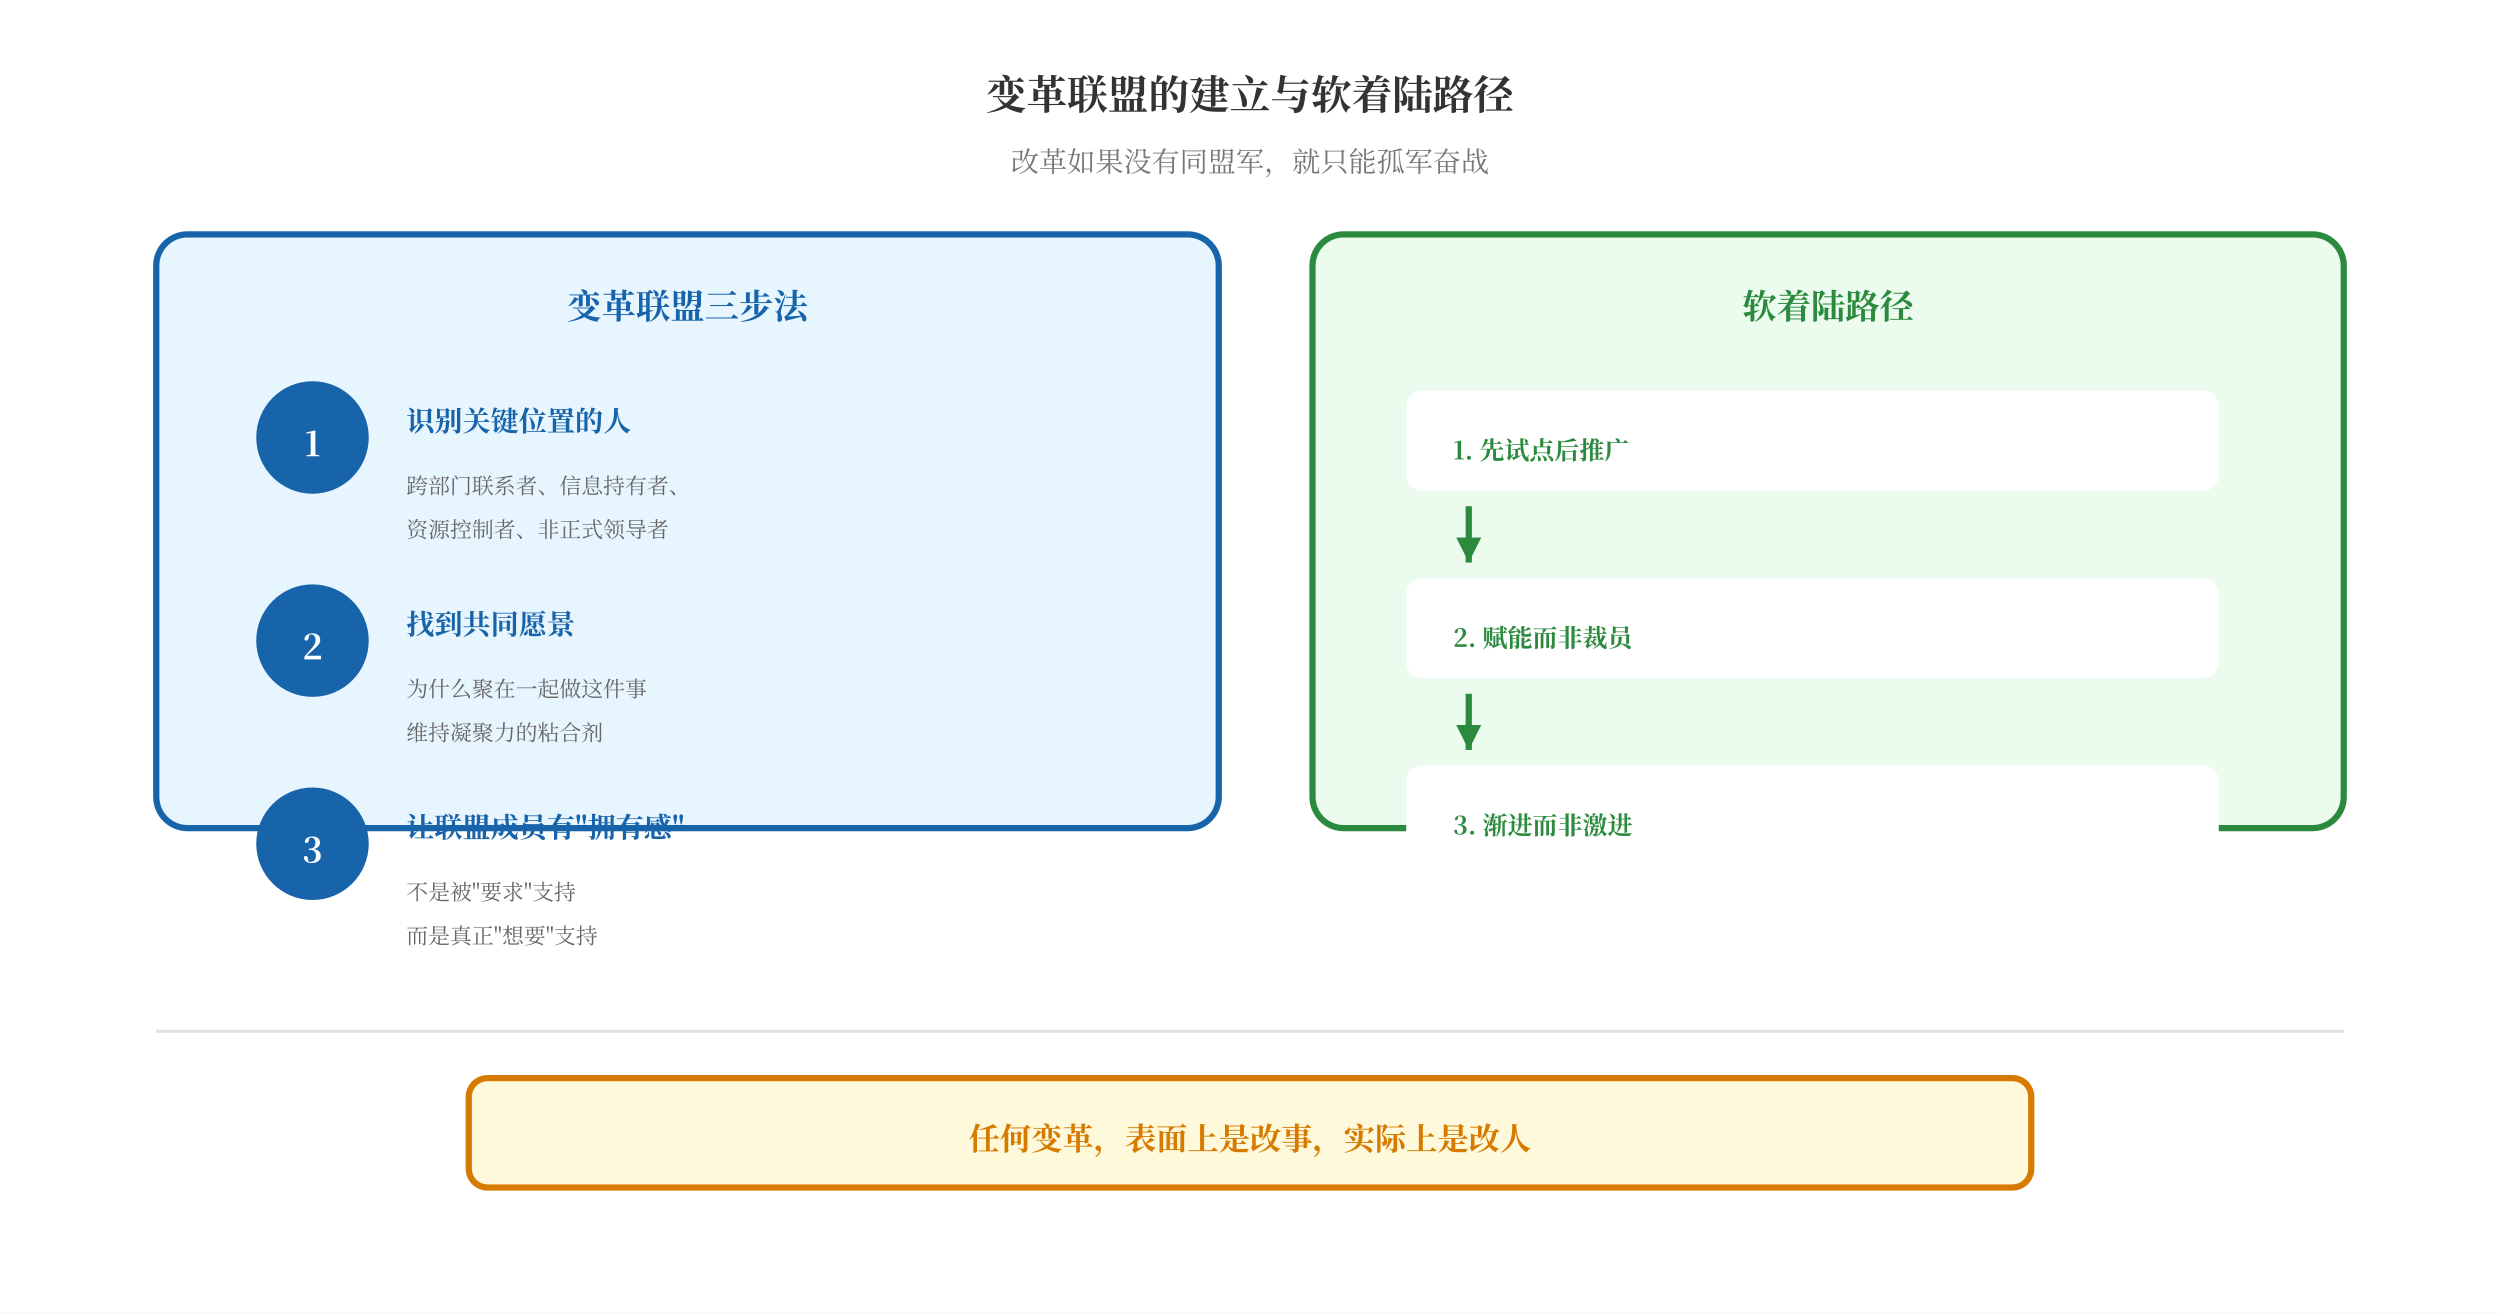
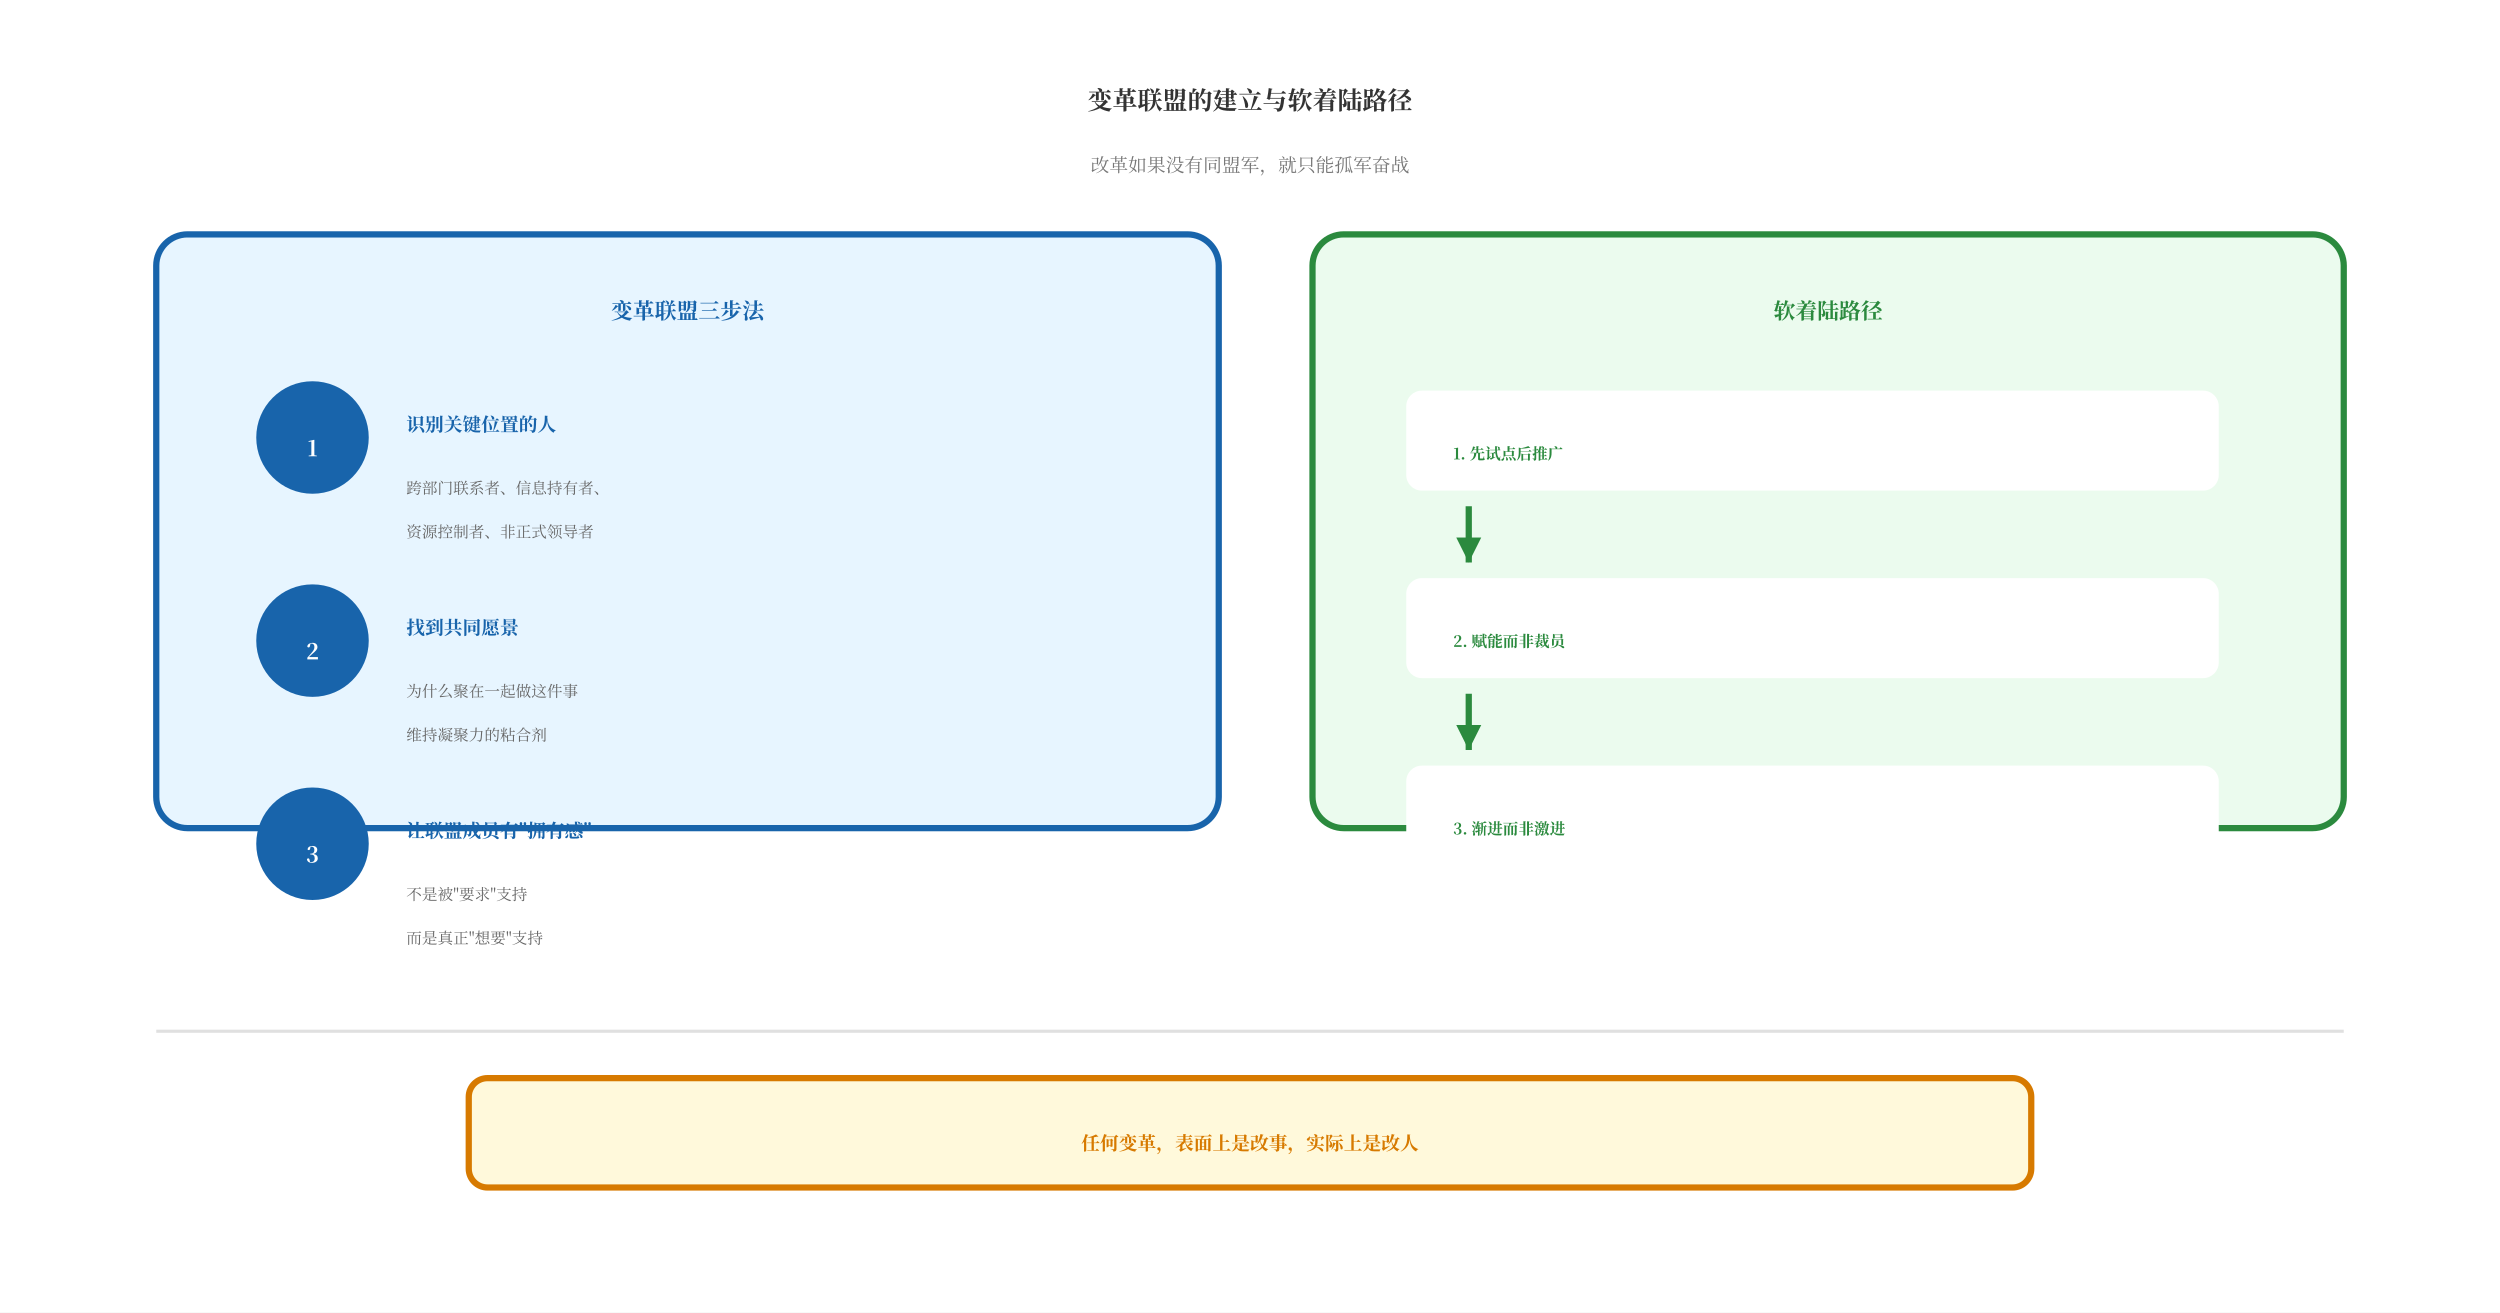
<svg xmlns="http://www.w3.org/2000/svg" viewBox="0 0 800 420" style="font-family: 'Noto Serif CJK SC', serif; background: #fefefe;">
  <rect width="800" height="420" fill="white" />
-   <text x="400" y="35" text-anchor="middle" font-size="13" font-weight="bold" fill="#333">变革联盟的建立与软着陆路径</text>
-   <text x="400" y="55" text-anchor="middle" font-size="9" fill="#777">改革如果没有同盟军，就只能孤军奋战</text>
+   <text x="400" y="35" text-anchor="middle" font-size="8" font-weight="bold" fill="#333">变革联盟的建立与软着陆路径</text>
+   <text x="400" y="55" text-anchor="middle" font-size="6" fill="#777">改革如果没有同盟军，就只能孤军奋战</text>
  <rect x="50" y="75" width="340" height="190" rx="10" fill="#e7f5ff" stroke="#1864ab" stroke-width="2" />
-   <text x="220" y="102" text-anchor="middle" font-size="11" font-weight="bold" fill="#1864ab">变革联盟三步法</text>
+   <text x="220" y="102" text-anchor="middle" font-size="7" font-weight="bold" fill="#1864ab">变革联盟三步法</text>
  <circle cx="100" cy="140" r="18" fill="#1864ab" />
-   <text x="100" y="146" text-anchor="middle" font-size="11" font-weight="bold" fill="white">1</text>
-   <text x="130" y="138" font-size="9" font-weight="bold" fill="#1864ab">识别关键位置的人</text>
-   <text x="130" y="158" font-size="7" fill="#666">跨部门联系者、信息持有者、</text>
-   <text x="130" y="172" font-size="7" fill="#666">资源控制者、非正式领导者</text>
+   <text x="100" y="146" text-anchor="middle" font-size="7" font-weight="bold" fill="white">1</text>
+   <text x="130" y="138" font-size="6" font-weight="bold" fill="#1864ab">识别关键位置的人</text>
+   <text x="130" y="158" font-size="5" fill="#666">跨部门联系者、信息持有者、</text>
+   <text x="130" y="172" font-size="5" fill="#666">资源控制者、非正式领导者</text>
  <circle cx="100" cy="205" r="18" fill="#1864ab" />
-   <text x="100" y="211" text-anchor="middle" font-size="11" font-weight="bold" fill="white">2</text>
-   <text x="130" y="203" font-size="9" font-weight="bold" fill="#1864ab">找到共同愿景</text>
-   <text x="130" y="223" font-size="7" fill="#666">为什么聚在一起做这件事</text>
-   <text x="130" y="237" font-size="7" fill="#666">维持凝聚力的粘合剂</text>
+   <text x="100" y="211" text-anchor="middle" font-size="7" font-weight="bold" fill="white">2</text>
+   <text x="130" y="203" font-size="6" font-weight="bold" fill="#1864ab">找到共同愿景</text>
+   <text x="130" y="223" font-size="5" fill="#666">为什么聚在一起做这件事</text>
+   <text x="130" y="237" font-size="5" fill="#666">维持凝聚力的粘合剂</text>
  <circle cx="100" cy="270" r="18" fill="#1864ab" />
-   <text x="100" y="276" text-anchor="middle" font-size="11" font-weight="bold" fill="white">3</text>
-   <text x="130" y="268" font-size="9" font-weight="bold" fill="#1864ab">让联盟成员有"拥有感"</text>
-   <text x="130" y="288" font-size="7" fill="#666">不是被"要求"支持</text>
-   <text x="130" y="302" font-size="7" fill="#666">而是真正"想要"支持</text>
+   <text x="100" y="276" text-anchor="middle" font-size="7" font-weight="bold" fill="white">3</text>
+   <text x="130" y="268" font-size="6" font-weight="bold" fill="#1864ab">让联盟成员有"拥有感"</text>
+   <text x="130" y="288" font-size="5" fill="#666">不是被"要求"支持</text>
+   <text x="130" y="302" font-size="5" fill="#666">而是真正"想要"支持</text>
  <rect x="420" y="75" width="330" height="190" rx="10" fill="#ebfbee" stroke="#2b8a3e" stroke-width="2" />
-   <text x="585" y="102" text-anchor="middle" font-size="11" font-weight="bold" fill="#2b8a3e">软着陆路径</text>
+   <text x="585" y="102" text-anchor="middle" font-size="7" font-weight="bold" fill="#2b8a3e">软着陆路径</text>
  <rect x="450" y="125" width="260" height="32" rx="5" fill="#fff" />
-   <text x="465" y="147" font-size="8" font-weight="bold" fill="#2b8a3e">1. 先试点后推广</text>
+   <text x="465" y="147" font-size="5" font-weight="bold" fill="#2b8a3e">1. 先试点后推广</text>
  <path d="M470 162 L470 180" fill="none" stroke="#2b8a3e" stroke-width="2" />
  <polygon points="470,180 466,172 474,172" fill="#2b8a3e" />
  <rect x="450" y="185" width="260" height="32" rx="5" fill="#fff" />
-   <text x="465" y="207" font-size="8" font-weight="bold" fill="#2b8a3e">2. 赋能而非裁员</text>
+   <text x="465" y="207" font-size="5" font-weight="bold" fill="#2b8a3e">2. 赋能而非裁员</text>
  <path d="M470 222 L470 240" fill="none" stroke="#2b8a3e" stroke-width="2" />
  <polygon points="470,240 466,232 474,232" fill="#2b8a3e" />
  <rect x="450" y="245" width="260" height="32" rx="5" fill="#fff" />
-   <text x="465" y="267" font-size="8" font-weight="bold" fill="#2b8a3e">3. 渐进而非激进</text>
+   <text x="465" y="267" font-size="5" font-weight="bold" fill="#2b8a3e">3. 渐进而非激进</text>
  <line x1="50" y1="330" x2="750" y2="330" stroke="#e0e0e0" stroke-width="1" />
  <rect x="150" y="345" width="500" height="35" rx="6" fill="#fff9db" stroke="#d77a00" stroke-width="2" />
-   <text x="400" y="368" text-anchor="middle" font-size="10" font-weight="bold" fill="#d77a00">任何变革，表面上是改事，实际上是改人</text>
+   <text x="400" y="368" text-anchor="middle" font-size="6" font-weight="bold" fill="#d77a00">任何变革，表面上是改事，实际上是改人</text>
</svg>
